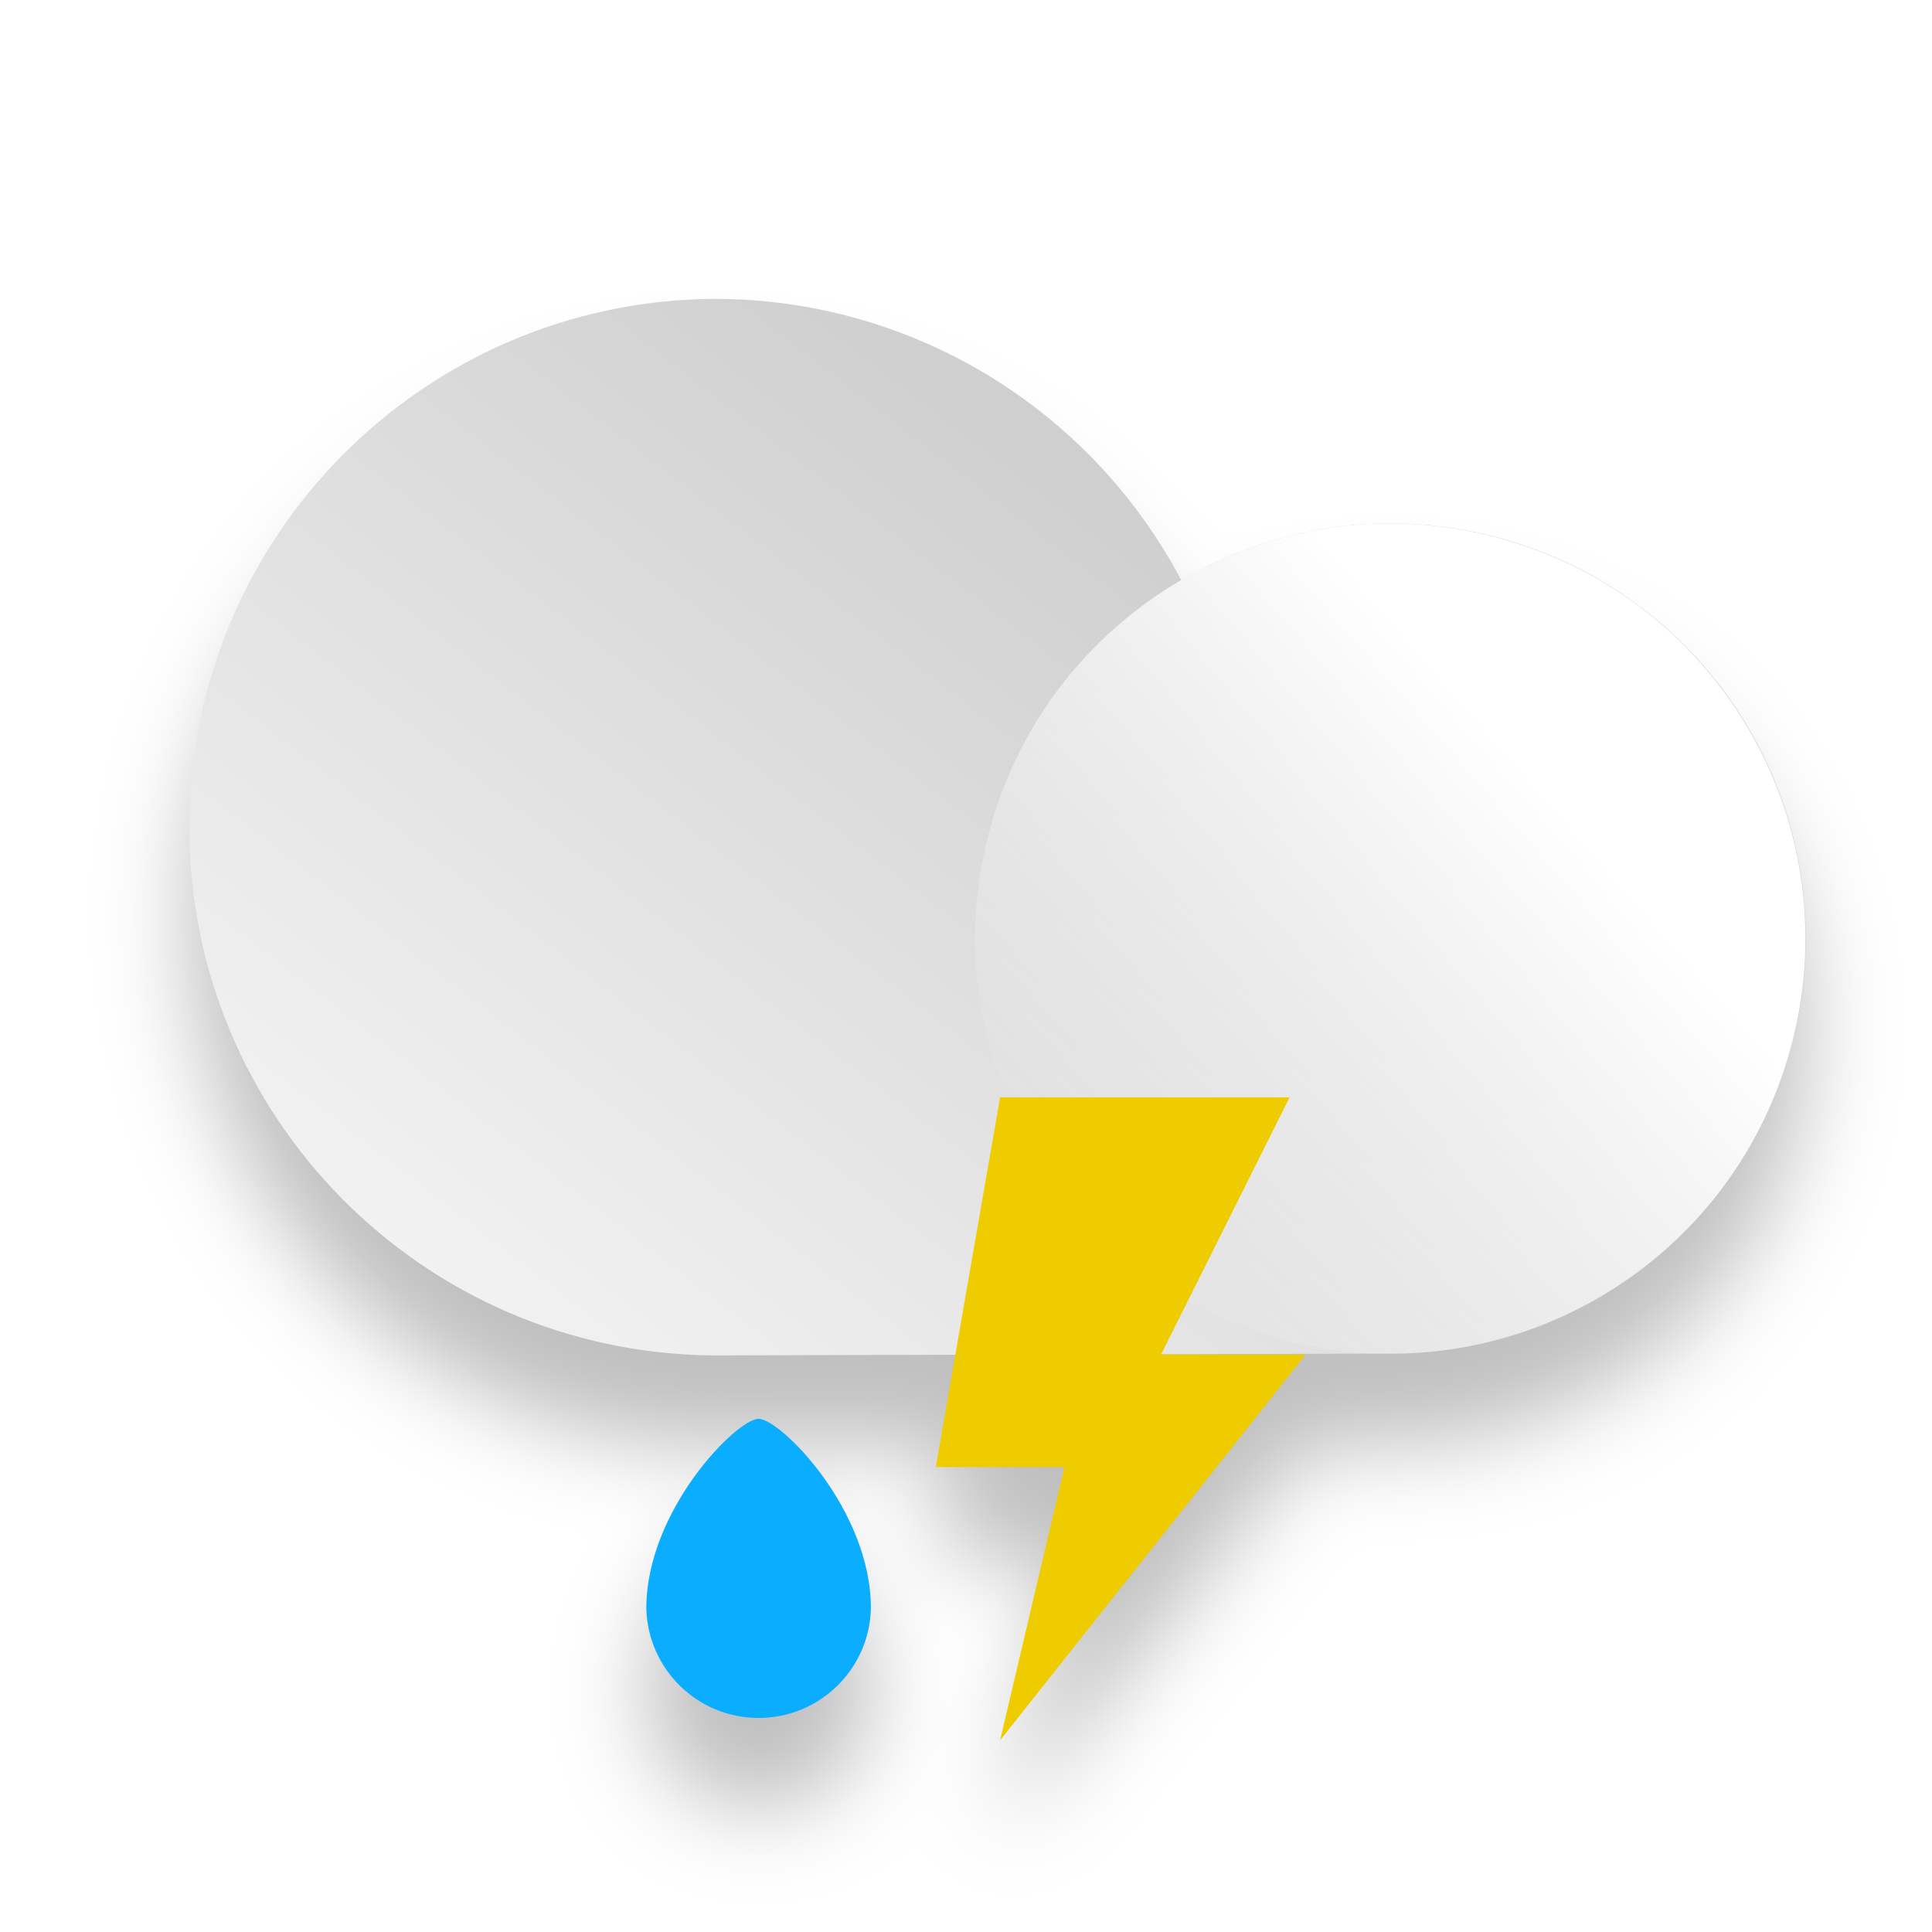
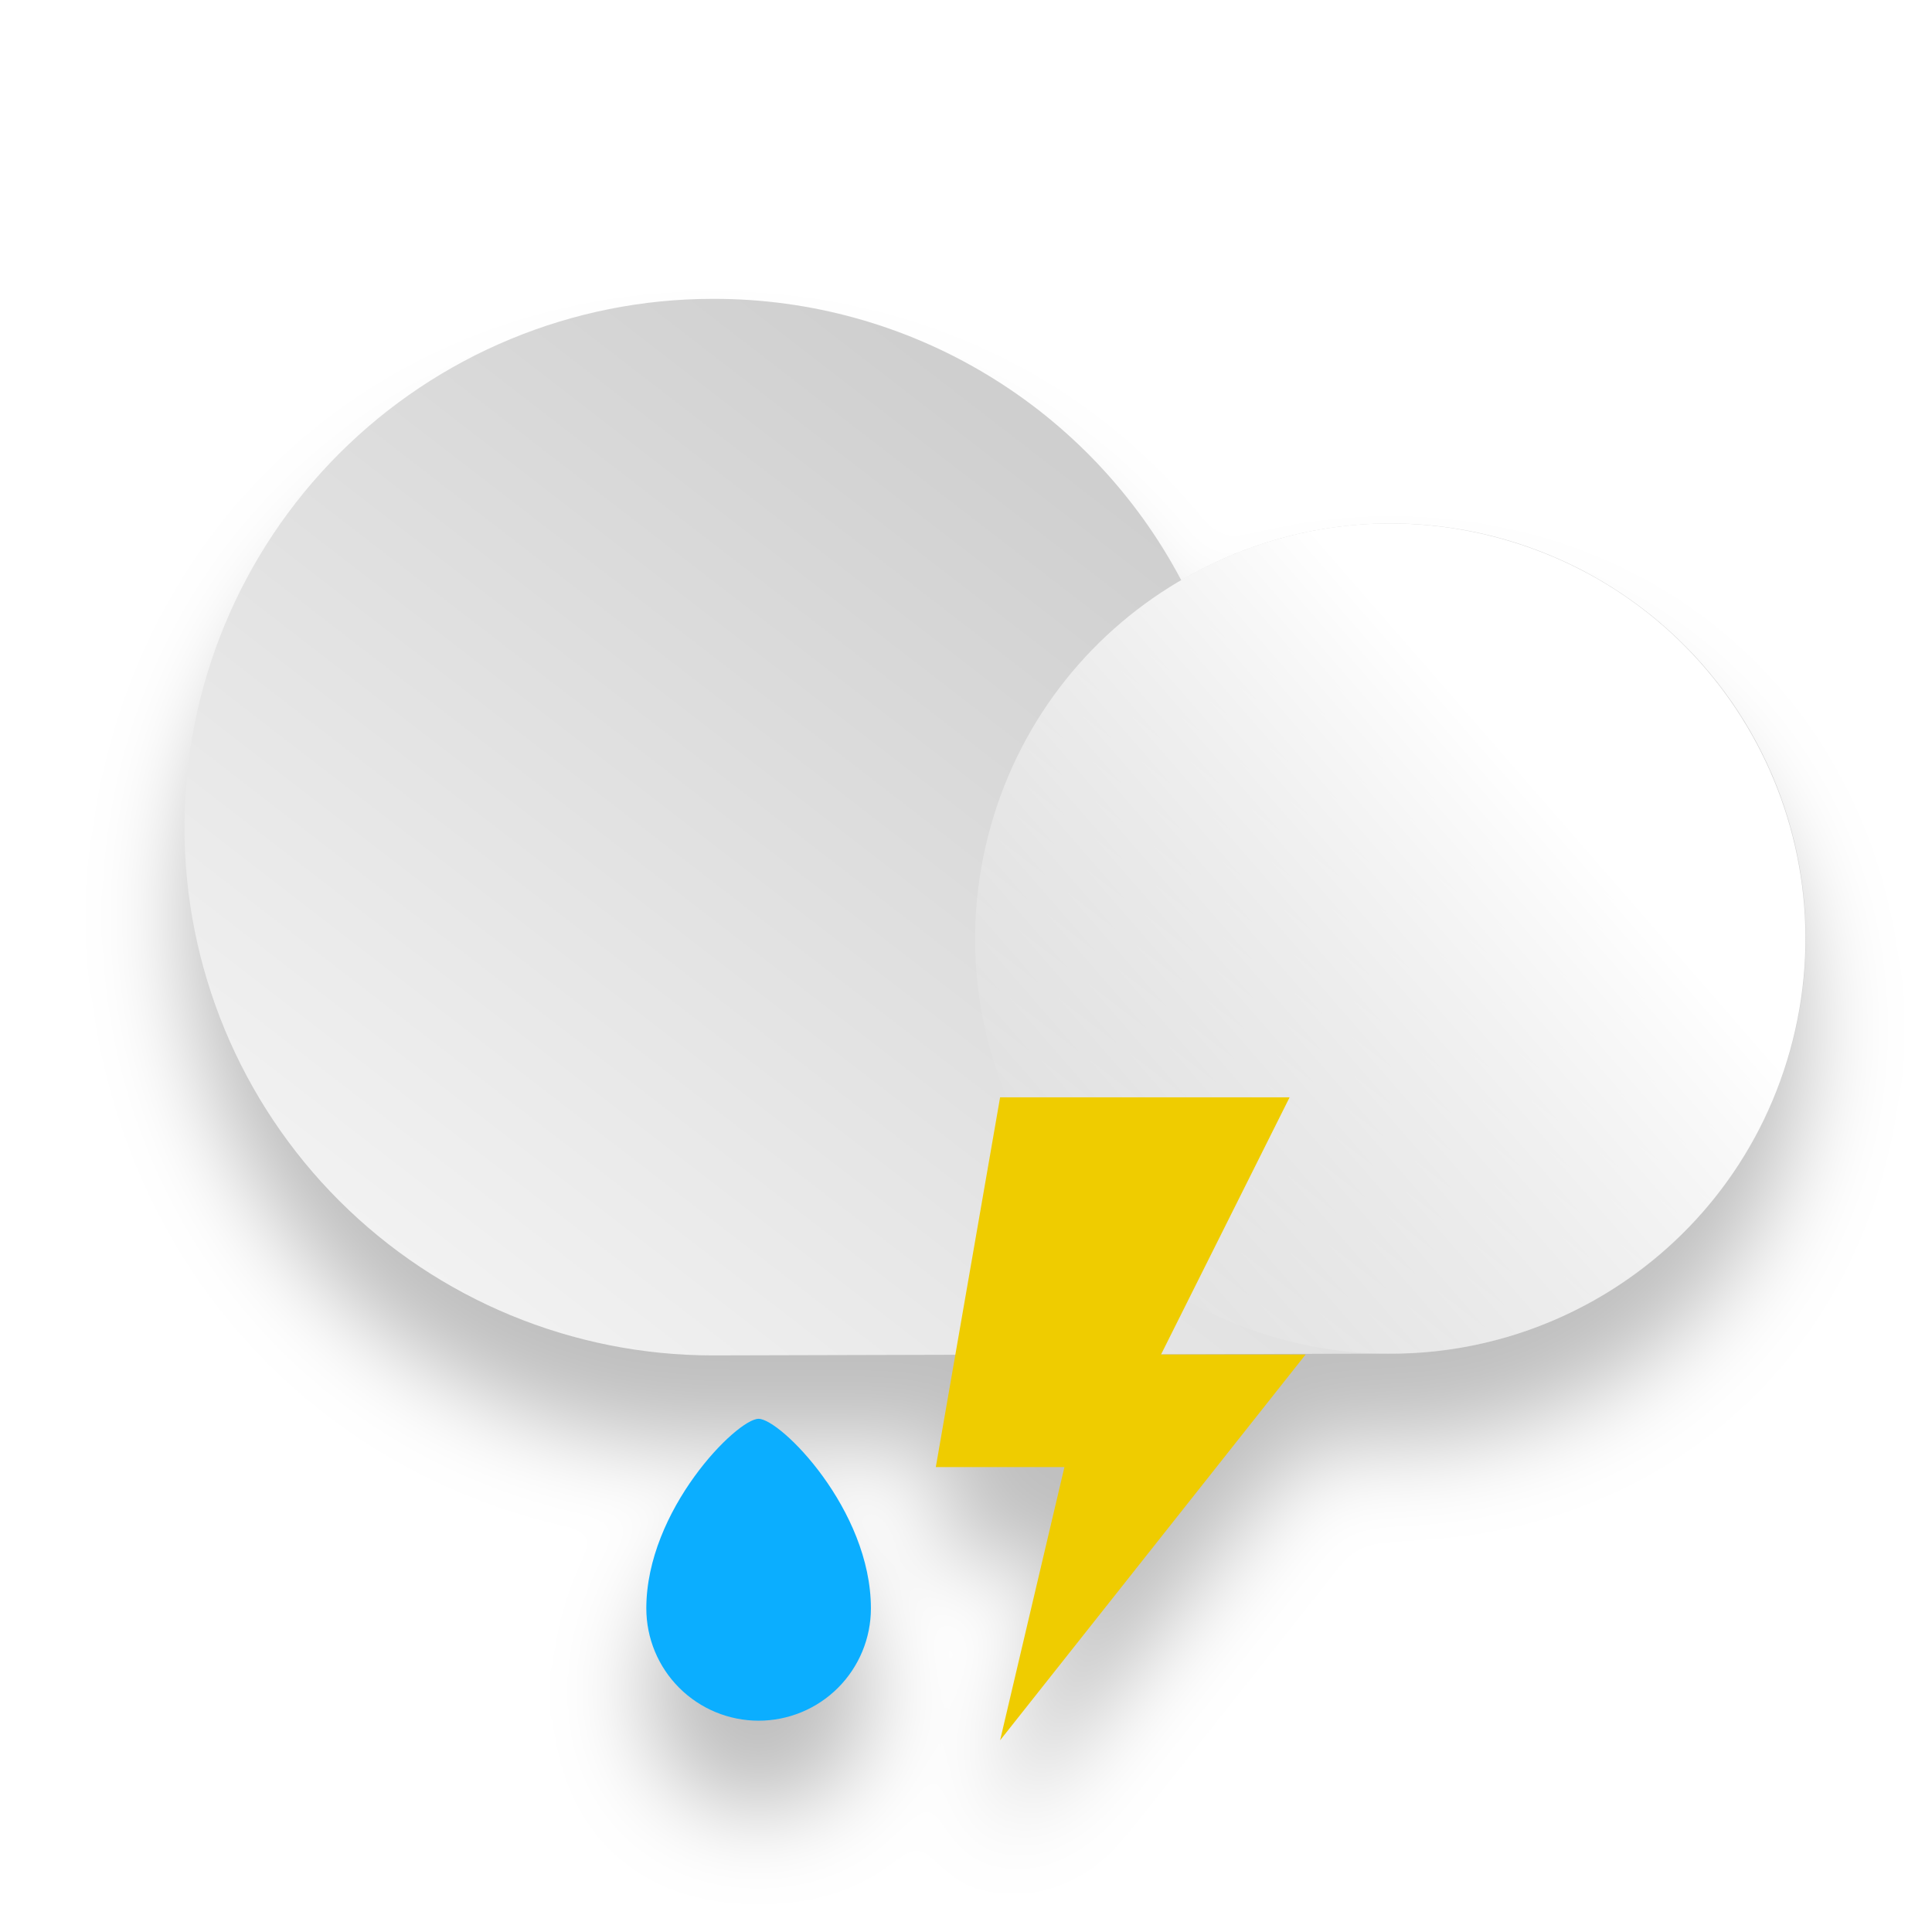
- <svg xmlns="http://www.w3.org/2000/svg" width="86" height="86" fill="none">
+ <svg xmlns="http://www.w3.org/2000/svg" width="86" height="86" viewBox="0 0 86 86" fill="none">
  <g filter="url(#filter0_d)">
-     <path d="M31.793 13.303a23.502 23.502 0 0120.788 12.524 18.477 18.477 0 119.231 34.427l-30.086.08a23.516 23.516 0 010-47.03h.067z" fill="url(#paint0_linear)" />
-     <path d="M79.681 46.755c2.746-9.828-2.995-20.021-12.823-22.767-9.828-2.746-20.021 2.995-22.767 12.823-2.746 9.828 2.995 20.021 12.823 22.767 9.828 2.746 20.021-2.995 22.767-12.823z" fill="url(#paint1_linear)" />
-     <path d="M44.518 48.845l-2.862 16.461h5.725l-2.863 12.161 13.6-17.173H51.68l5.724-11.449H44.518z" fill="#EFCC00" />
-     <path d="M38.767 71.595a5 5 0 01-9.997 0c0-4.38 4.03-8.439 4.998-8.439s5 4.032 5 8.439z" fill="#0BAEFF" />
+     <path d="M31.793 13.303C36.07 13.302 40.266 14.467 43.929 16.674C47.592 18.881 50.583 22.046 52.581 25.827C55.035 24.392 57.786 23.543 60.622 23.346C63.457 23.148 66.3 23.607 68.929 24.687C71.558 25.768 73.902 27.44 75.779 29.574C77.657 31.708 79.016 34.247 79.752 36.992C80.489 39.737 80.582 42.615 80.024 45.403C79.466 48.19 78.273 50.81 76.537 53.061C74.802 55.312 72.57 57.132 70.016 58.379C67.462 59.627 64.655 60.268 61.812 60.254L31.726 60.334C25.489 60.334 19.508 57.857 15.098 53.447C10.688 49.037 8.21 43.056 8.21 36.819C8.21 30.582 10.688 24.601 15.098 20.191C19.508 15.781 25.489 13.303 31.726 13.303H31.793Z" fill="url(#paint0_linear)" />
+     <path d="M79.681 46.755C82.427 36.927 76.686 26.734 66.858 23.988C57.03 21.242 46.837 26.983 44.091 36.811C41.345 46.639 47.086 56.832 56.914 59.578C66.742 62.324 76.935 56.583 79.681 46.755Z" fill="url(#paint1_linear)" />
+     <path d="M44.518 48.845L41.656 65.306H47.381L44.518 77.467L58.117 60.294H51.681L57.405 48.845H44.518Z" fill="#EFCC00" />
+     <path d="M38.767 71.595C38.767 72.921 38.24 74.192 37.303 75.13C36.366 76.067 35.094 76.594 33.768 76.594C32.443 76.594 31.171 76.067 30.234 75.13C29.296 74.192 28.77 72.921 28.77 71.595C28.77 67.214 32.801 63.156 33.768 63.156C34.736 63.156 38.767 67.188 38.767 71.595Z" fill="#0BAEFF" />
  </g>
  <defs>
+     <filter id="filter0_d" x="-4" y="0" width="94" height="94" filterUnits="userSpaceOnUse" color-interpolation-filters="sRGB">
+       <feFlood flood-opacity="0" result="BackgroundImageFix" />
+       <feColorMatrix in="SourceAlpha" type="matrix" values="0 0 0 0 0 0 0 0 0 0 0 0 0 0 0 0 0 0 127 0" />
+       <feOffset dy="4" />
+       <feGaussianBlur stdDeviation="2" />
+       <feColorMatrix type="matrix" values="0 0 0 0 0 0 0 0 0 0 0 0 0 0 0 0 0 0 0.25 0" />
+       <feBlend mode="normal" in2="BackgroundImageFix" result="effect1_dropShadow" />
+       <feBlend mode="normal" in="SourceGraphic" in2="effect1_dropShadow" result="shape" />
+     </filter>
    <linearGradient id="paint0_linear" x1="25.867" y1="62.337" x2="54.207" y2="25.639" gradientUnits="userSpaceOnUse">
      <stop stop-color="#F2F2F2" />
      <stop offset="1" stop-color="#CFCFCF" />
    </linearGradient>
    <linearGradient id="paint1_linear" x1="69.428" y1="35.212" x2="48.021" y2="53.857" gradientUnits="userSpaceOnUse">
-       <stop offset=".02" stop-color="#fff" />
-       <stop offset="1" stop-color="#fff" stop-opacity="0" />
+       <stop offset="0.02" stop-color="white" />
+       <stop offset="1" stop-color="white" stop-opacity="0" />
    </linearGradient>
-     <filter id="filter0_d" x="-4" y="0" width="94" height="94" filterUnits="userSpaceOnUse" color-interpolation-filters="sRGB">
-       <feFlood flood-opacity="0" result="BackgroundImageFix" />
-       <feColorMatrix in="SourceAlpha" values="0 0 0 0 0 0 0 0 0 0 0 0 0 0 0 0 0 0 127 0" />
-       <feOffset dy="4" />
-       <feGaussianBlur stdDeviation="2" />
-       <feColorMatrix values="0 0 0 0 0 0 0 0 0 0 0 0 0 0 0 0 0 0 0.25 0" />
-       <feBlend in2="BackgroundImageFix" result="effect1_dropShadow" />
-       <feBlend in="SourceGraphic" in2="effect1_dropShadow" result="shape" />
-     </filter>
  </defs>
</svg>
